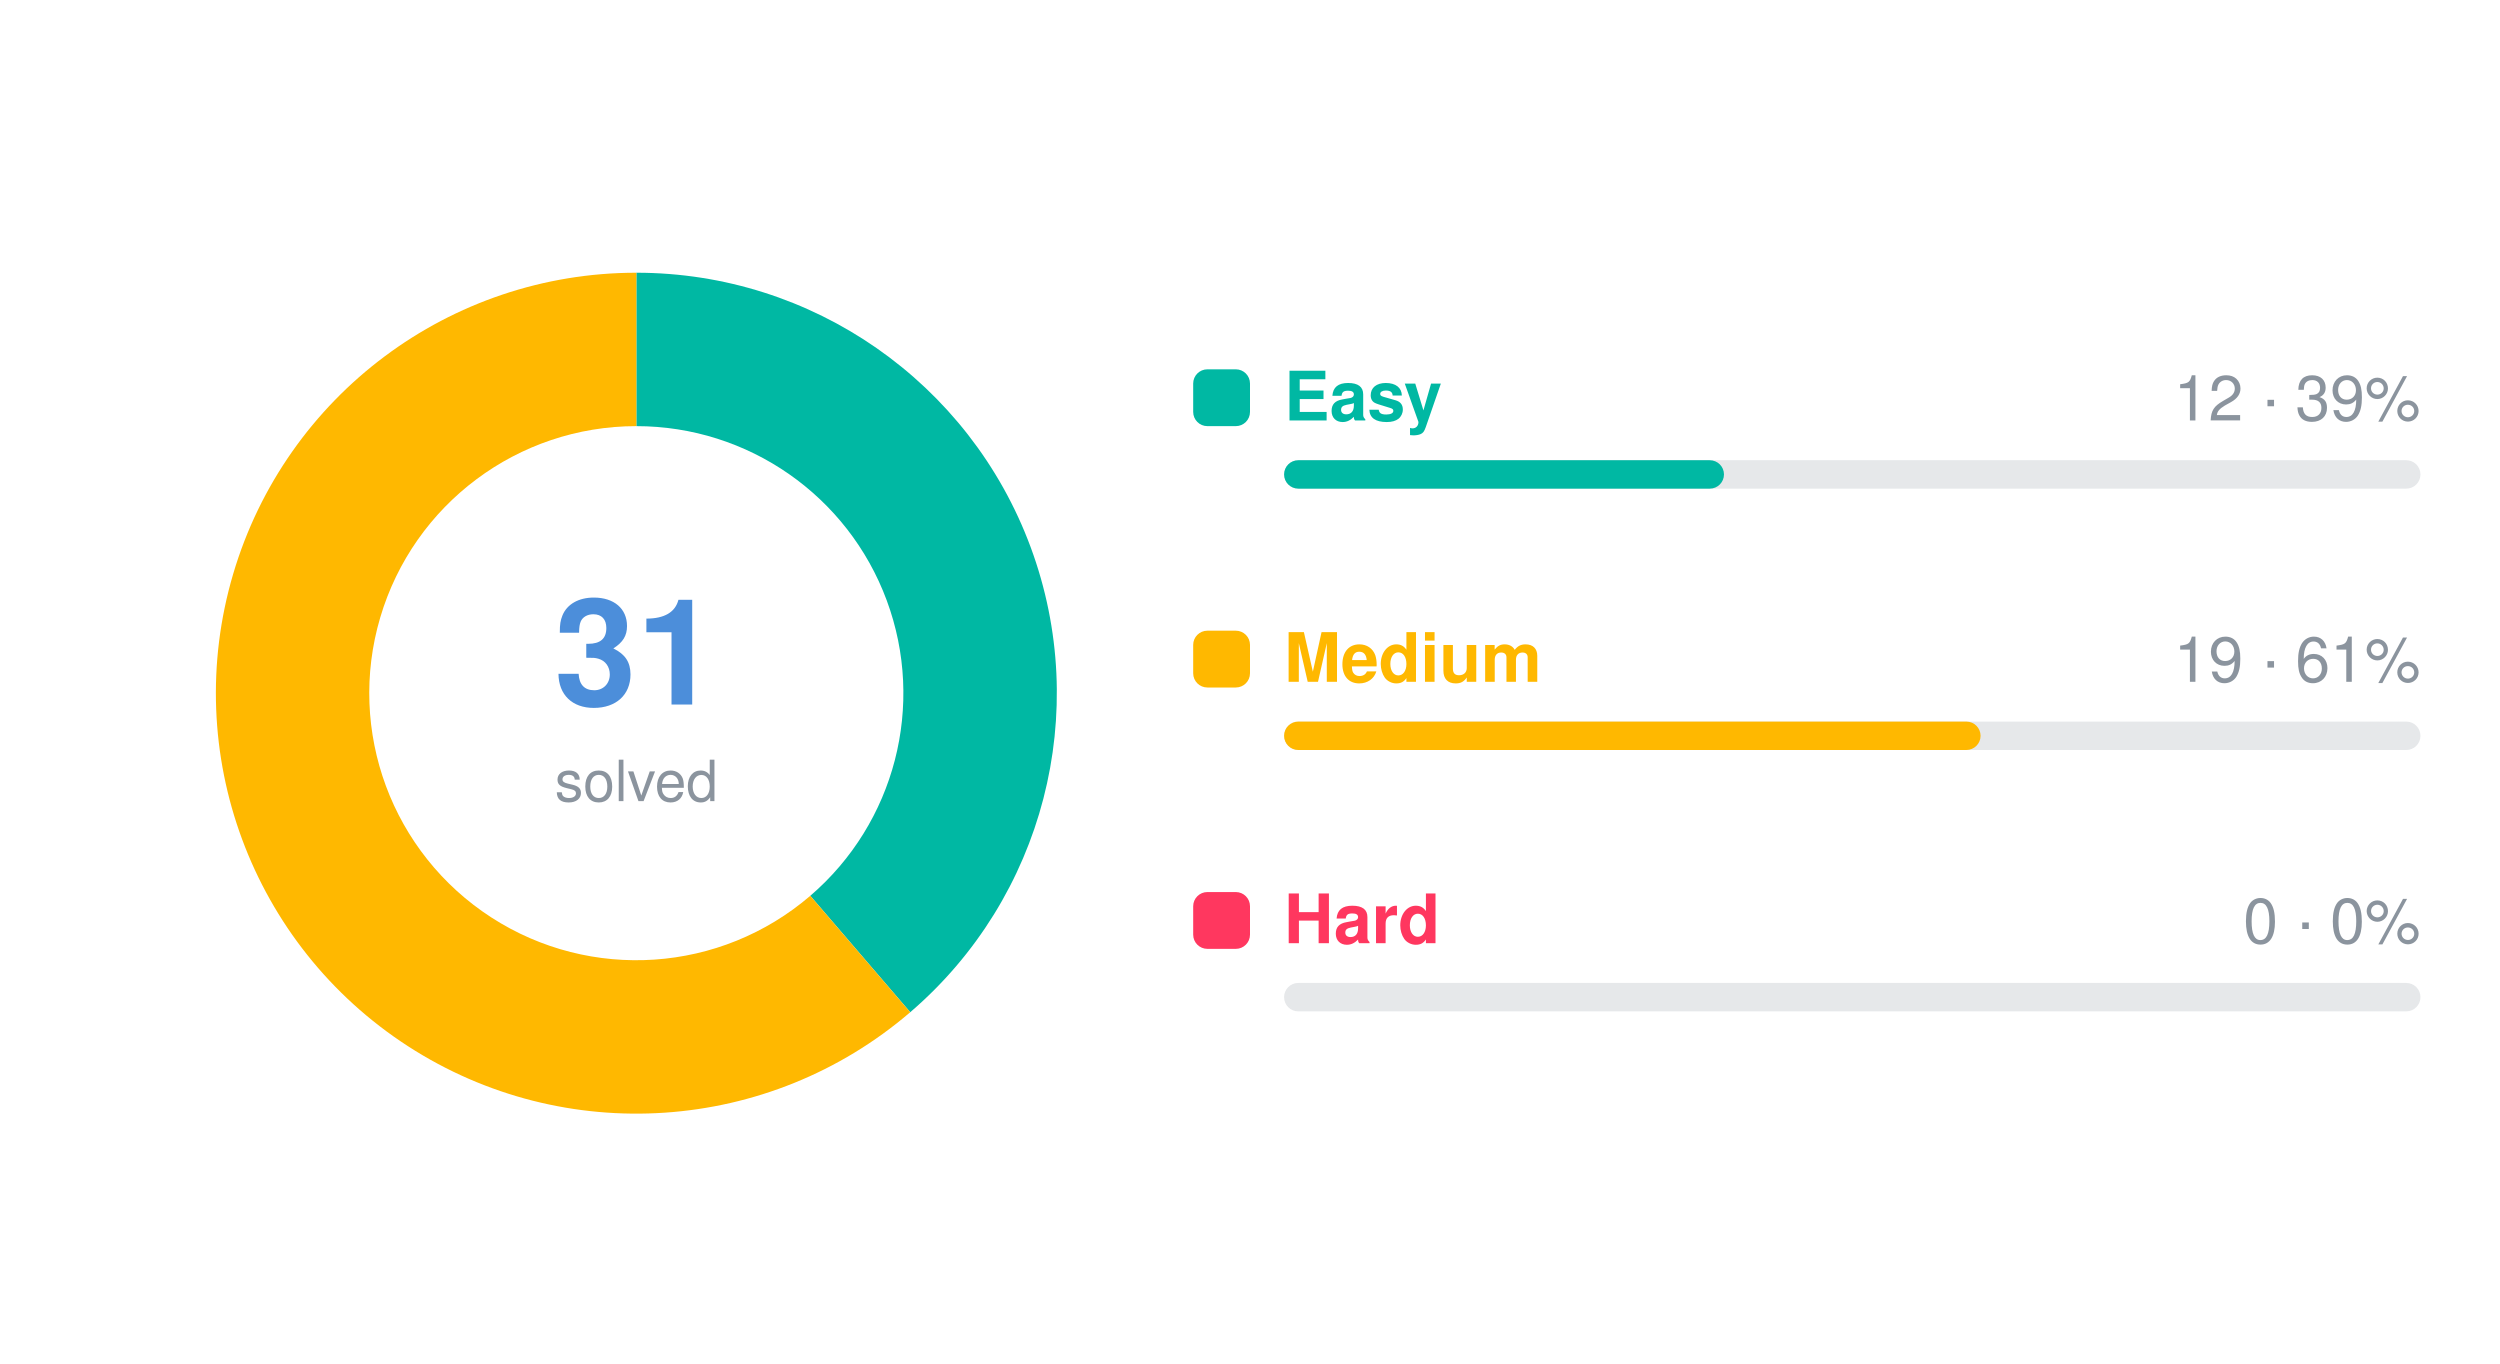
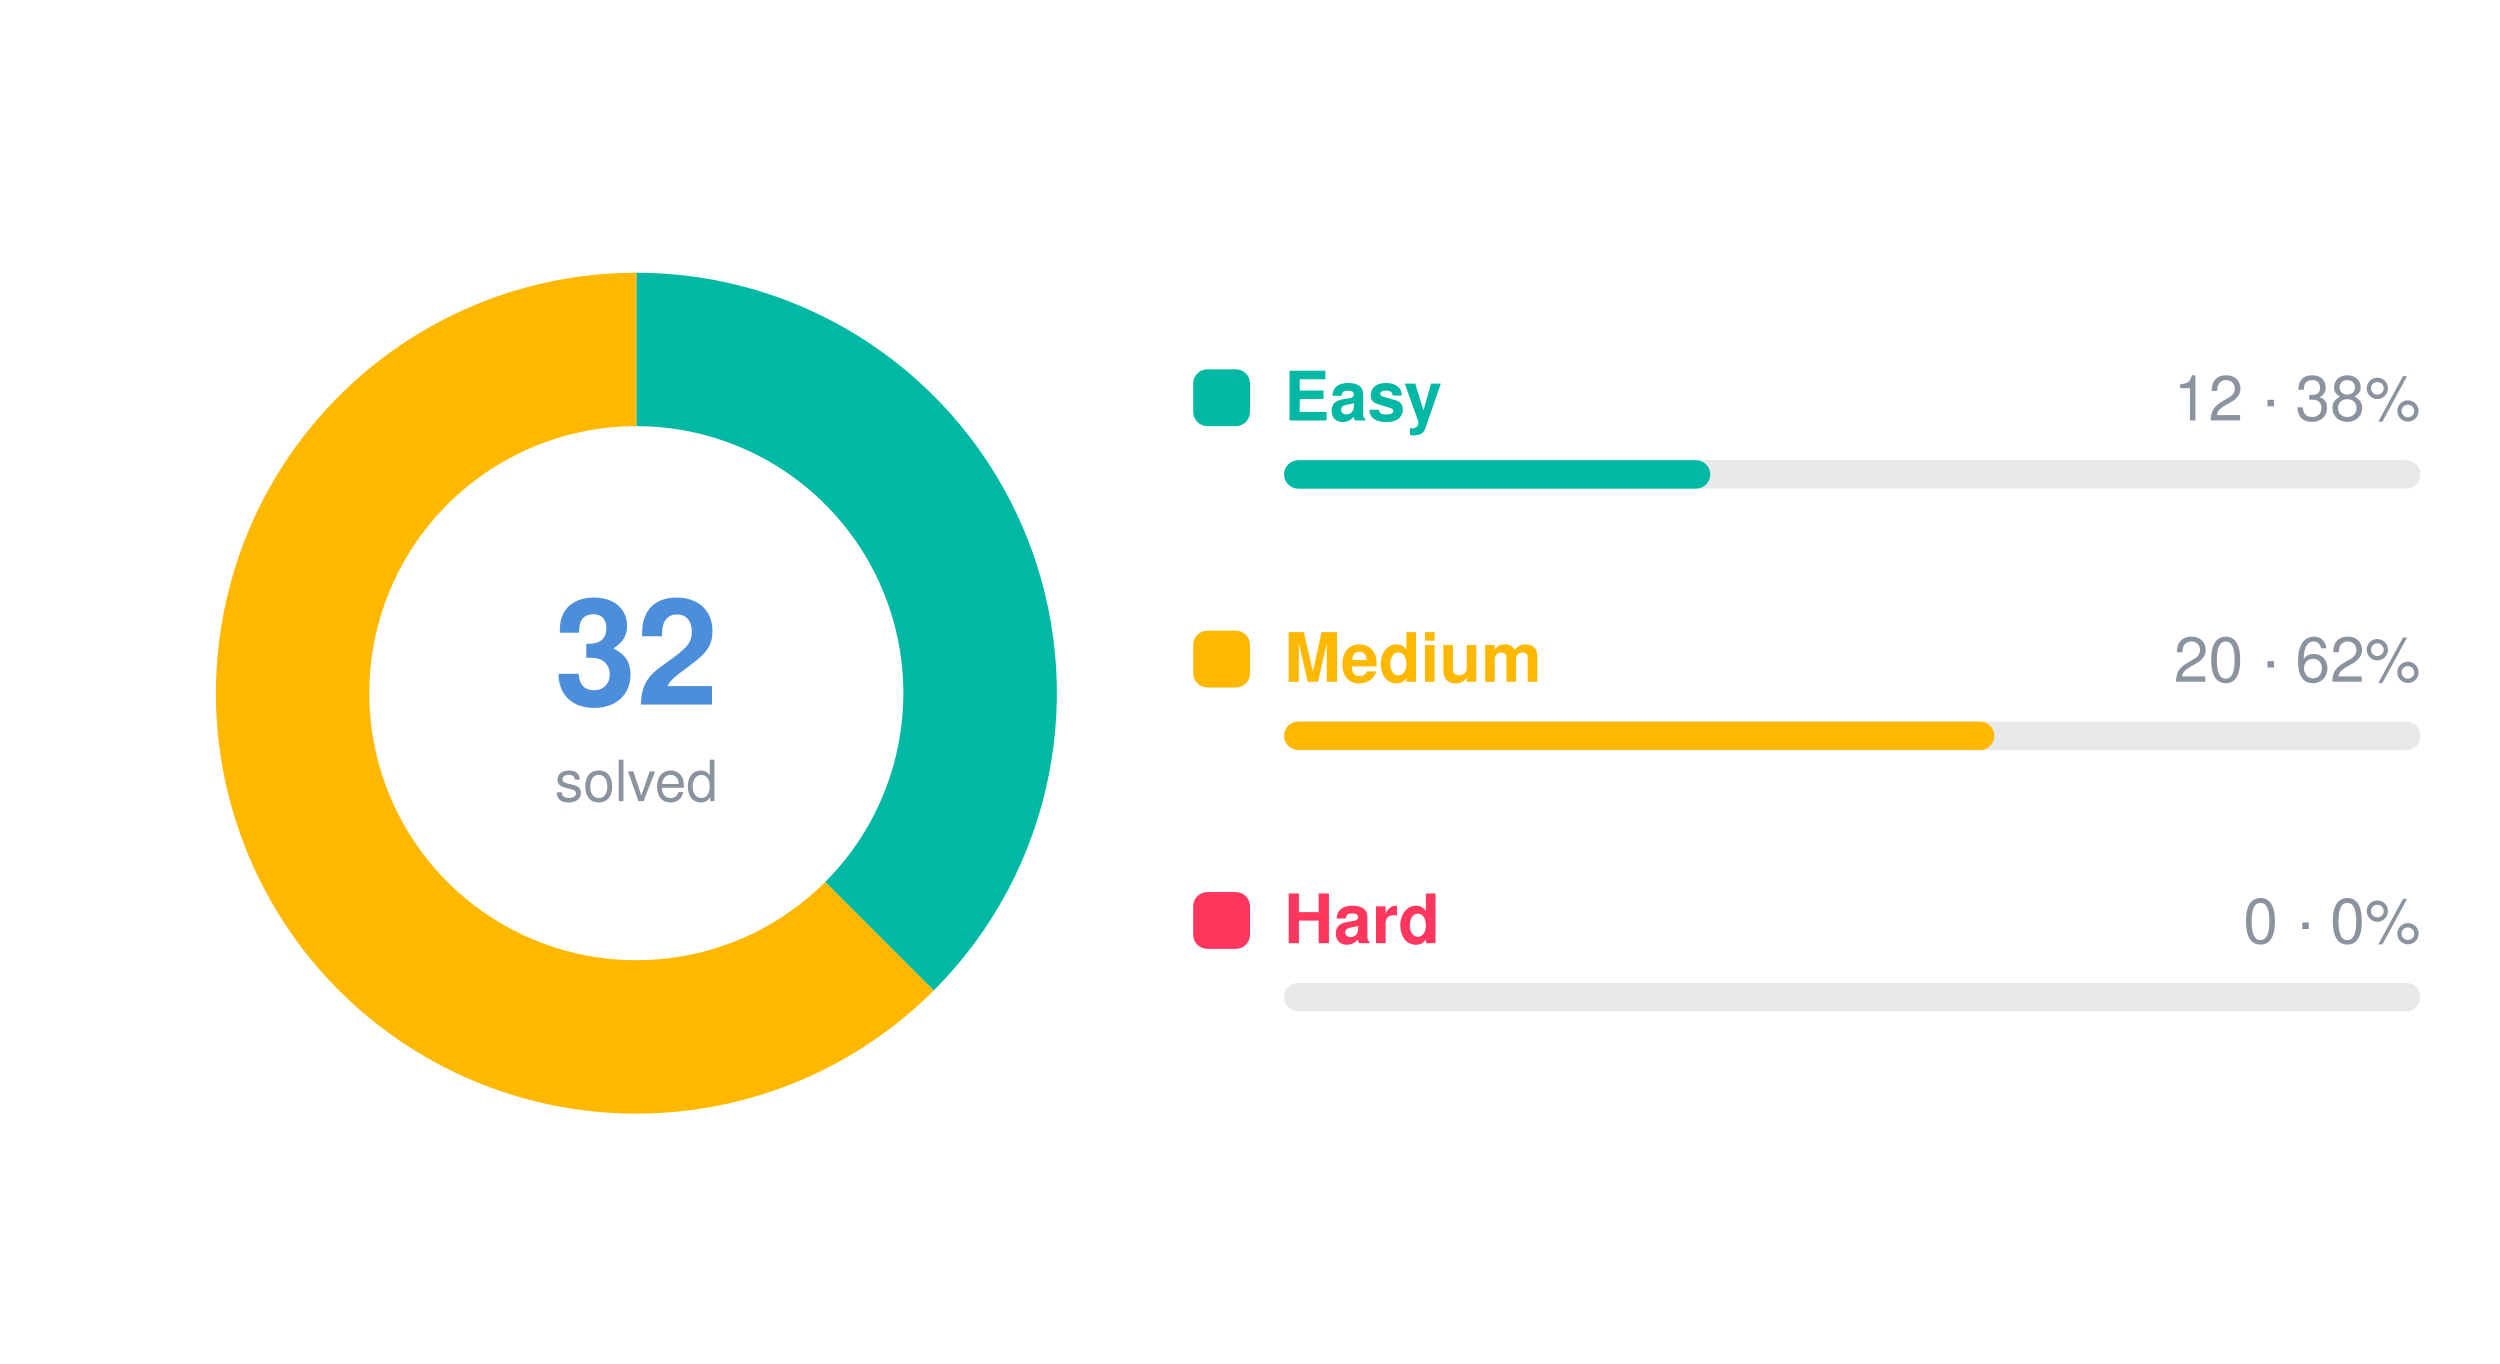
<svg xmlns="http://www.w3.org/2000/svg" viewBox="0 0 440 240" width="440" height="240" role="img" font-family="system-ui, -apple-system, Segoe UI, Helvetica, Arial, sans-serif">
-   <path d="M112 48 A74 74 0 0 1 160.2 178.15 L142.61 157.66 A47 47 0 0 0 112 75 Z" fill="#00b8a3" stroke="none" stroke-width="1" stroke-linejoin="round" stroke-linecap="round" opacity="1" />
-   <path d="M160.2 178.15 A74 74 0 1 1 112 48 L112 75 A47 47 0 1 0 142.61 157.66 Z" fill="#ffb800" stroke="none" stroke-width="1" stroke-linejoin="round" stroke-linecap="round" opacity="1" />
-   <text x="112" y="124" font-size="26" fill="#4c8eda" text-anchor="middle" font-weight="700" opacity="1">31</text>
+   <path d="M112 48 A74 74 0 0 1 164.33 174.33 L145.23 155.23 A47 47 0 0 0 112 75 Z" fill="#00b8a3" stroke="none" stroke-width="1" stroke-linejoin="round" stroke-linecap="round" opacity="1" />
+   <path d="M164.33 174.33 A74 74 0 1 1 112 48 L112 75 A47 47 0 1 0 145.23 155.23 Z" fill="#ffb800" stroke="none" stroke-width="1" stroke-linejoin="round" stroke-linecap="round" opacity="1" />
+   <text x="112" y="124" font-size="26" fill="#4c8eda" text-anchor="middle" font-weight="700" opacity="1">32</text>
  <text x="112" y="141" font-size="10" fill="#8b949e" text-anchor="middle" font-weight="normal" opacity="1">solved</text>
  <rect x="210" y="65" width="10" height="10" rx="2.5" fill="#00b8a3" opacity="1" />
  <text x="226" y="74" font-size="12" fill="#00b8a3" text-anchor="start" font-weight="600" opacity="1">Easy</text>
-   <text x="426" y="74" font-size="11" fill="#8b949e" text-anchor="end" font-weight="normal" opacity="1">12 · 39%</text>
+   <text x="426" y="74" font-size="11" fill="#8b949e" text-anchor="end" font-weight="normal" opacity="1">12 · 38%</text>
  <rect x="226" y="81" width="200" height="5" rx="2.5" fill="#8b949e" opacity="0.22" />
-   <rect x="226" y="81" width="77.42" height="5" rx="2.5" fill="#00b8a3" opacity="1" />
+   <rect x="226" y="81" width="75" height="5" rx="2.5" fill="#00b8a3" opacity="1" />
  <rect x="210" y="111" width="10" height="10" rx="2.5" fill="#ffb800" opacity="1" />
  <text x="226" y="120" font-size="12" fill="#ffb800" text-anchor="start" font-weight="600" opacity="1">Medium</text>
-   <text x="426" y="120" font-size="11" fill="#8b949e" text-anchor="end" font-weight="normal" opacity="1">19 · 61%</text>
+   <text x="426" y="120" font-size="11" fill="#8b949e" text-anchor="end" font-weight="normal" opacity="1">20 · 62%</text>
  <rect x="226" y="127" width="200" height="5" rx="2.5" fill="#8b949e" opacity="0.22" />
-   <rect x="226" y="127" width="122.58" height="5" rx="2.5" fill="#ffb800" opacity="1" />
+   <rect x="226" y="127" width="125" height="5" rx="2.5" fill="#ffb800" opacity="1" />
  <rect x="210" y="157" width="10" height="10" rx="2.5" fill="#ff375f" opacity="1" />
  <text x="226" y="166" font-size="12" fill="#ff375f" text-anchor="start" font-weight="600" opacity="1">Hard</text>
  <text x="426" y="166" font-size="11" fill="#8b949e" text-anchor="end" font-weight="normal" opacity="1">0 · 0%</text>
  <rect x="226" y="173" width="200" height="5" rx="2.5" fill="#8b949e" opacity="0.22" />
  <rect x="226" y="173" width="0" height="5" rx="2.5" fill="#ff375f" opacity="1" />
</svg>
